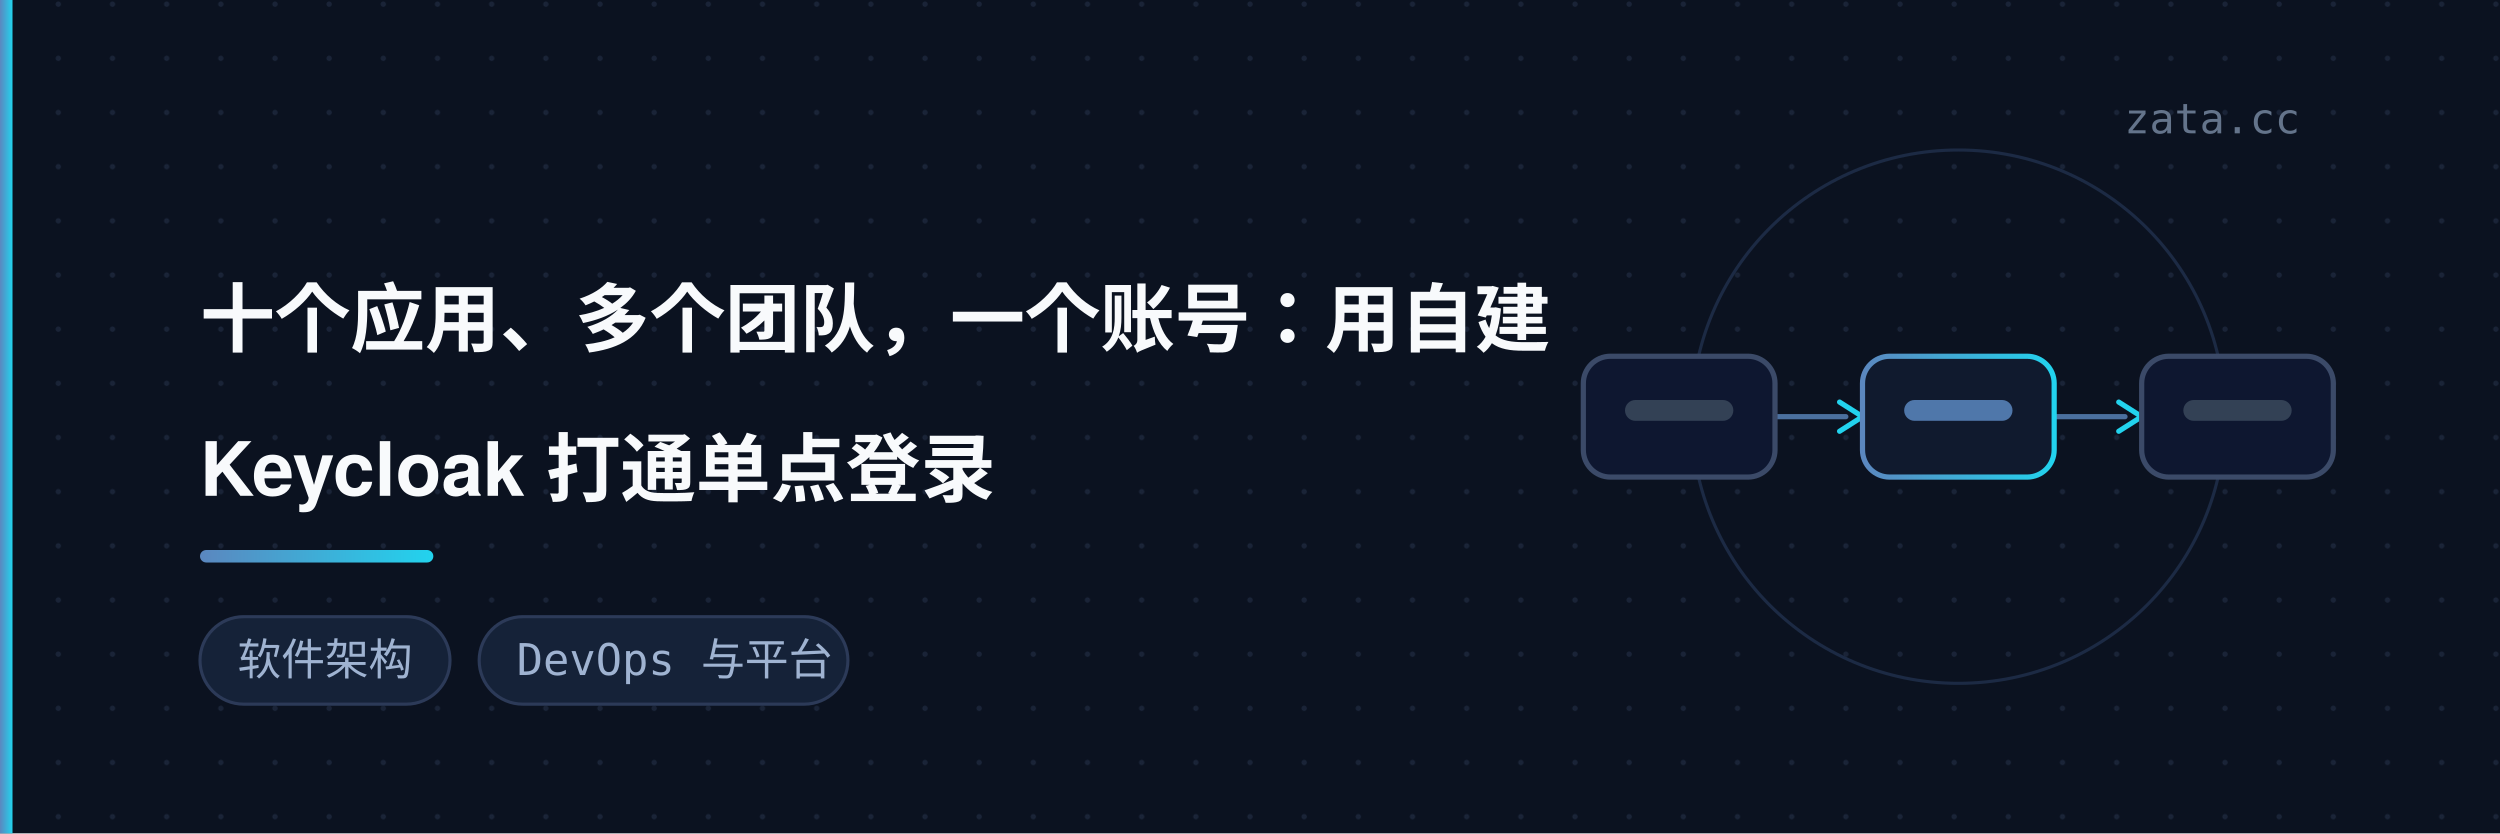
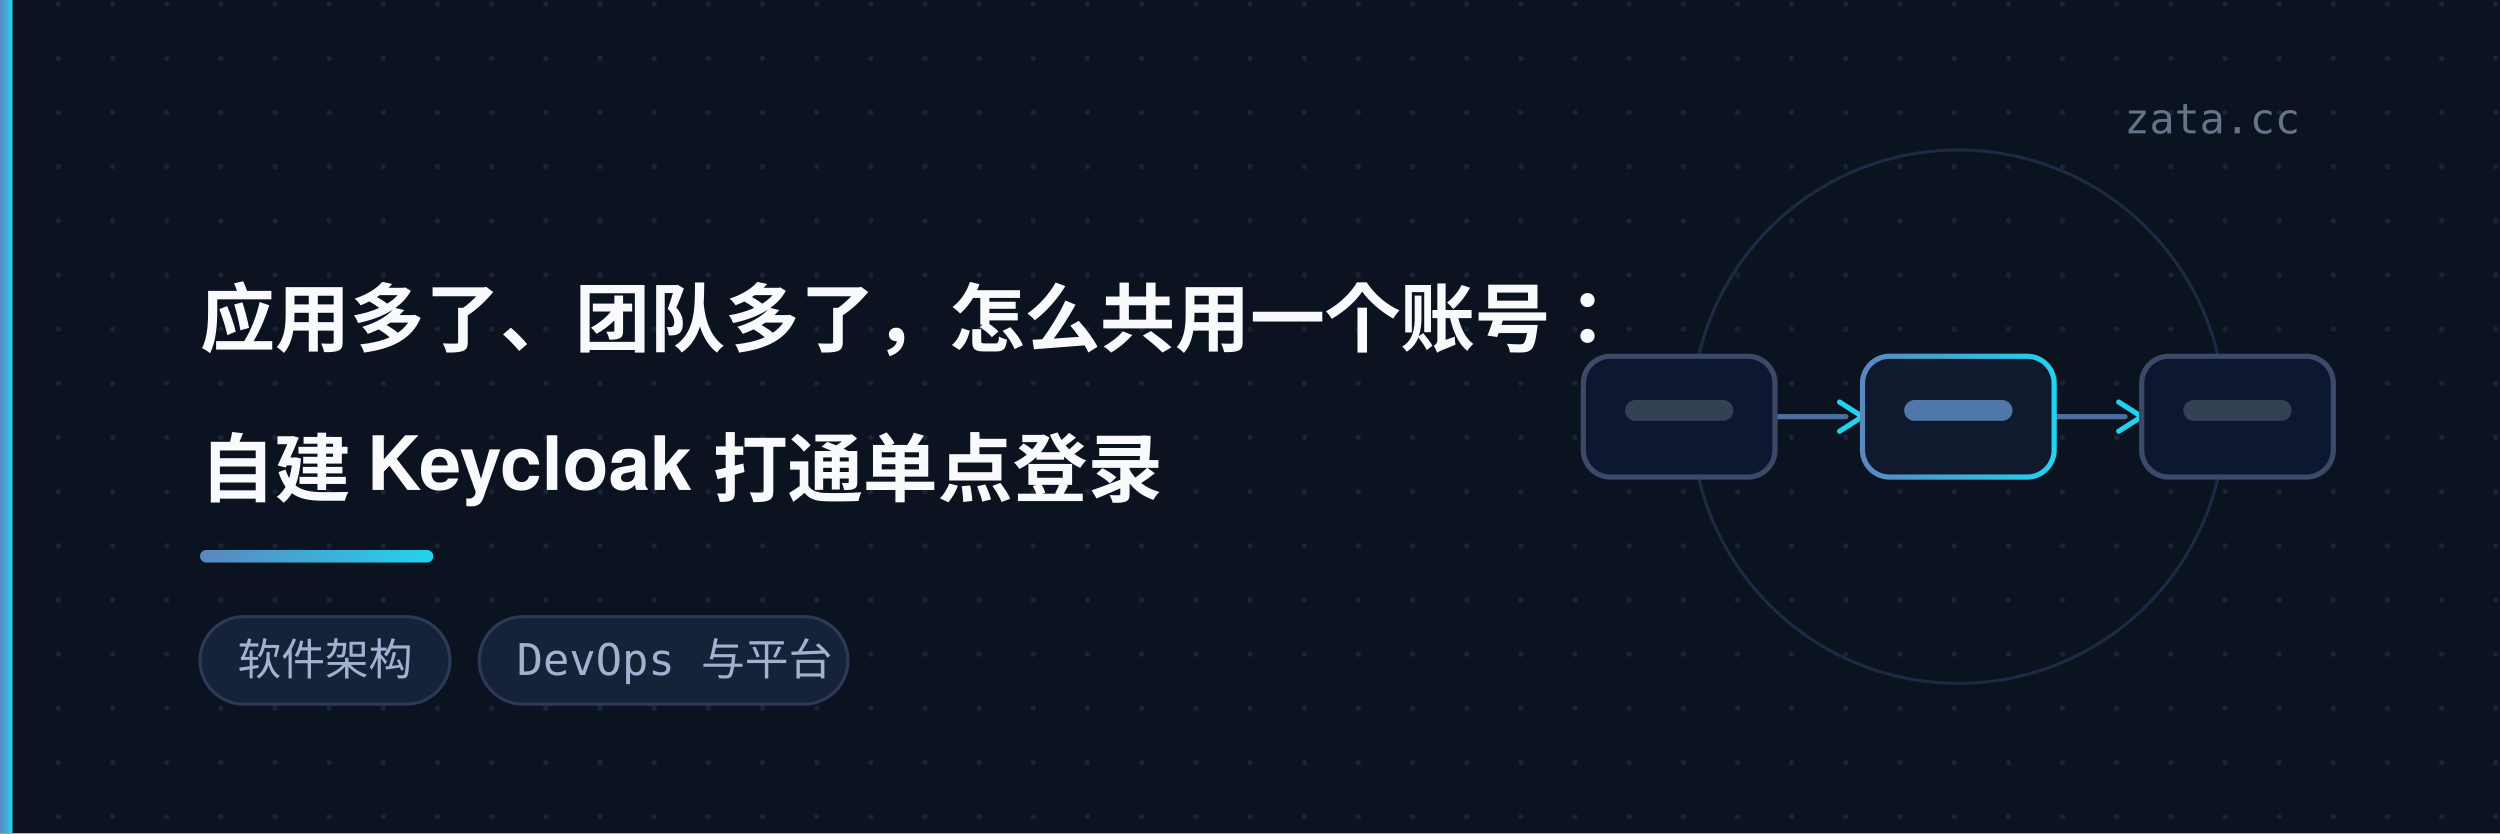
- <svg xmlns="http://www.w3.org/2000/svg" width="1200" height="400" viewBox="0 0 1200 400" role="img" aria-label="十个应用、多个团队，一个账号：用自建 Keycloak 打通单点登录">
+ <svg xmlns="http://www.w3.org/2000/svg" width="1200" height="400" viewBox="0 0 1200 400" role="img" aria-label="应用多了、团队多了，怎么共用一个账号：自建 Keycloak 打通单点登录">
  <defs>
    <linearGradient id="accent" x1="0%" y1="0%" x2="100%" y2="0%">
      <stop offset="0%" stop-color="#5B87BF" />
      <stop offset="100%" stop-color="#22D3EE" />
    </linearGradient>
    <pattern id="dots" width="26" height="26" patternUnits="userSpaceOnUse">
      <circle cx="2" cy="2" r="1.3" fill="#26324a" />
    </pattern>
  </defs>
  <rect width="1200" height="400" fill="#0B1220" />
  <rect width="1200" height="400" fill="url(#dots)" opacity="0.55" />
  <rect x="0" y="0" width="6" height="400" fill="url(#accent)" />
  <text x="1104" y="64" text-anchor="end" font-family="ui-monospace,'SF Mono',Menlo,monospace" font-size="20" fill="#64748B">zata.cc</text>
  <circle cx="940" cy="200" r="128" fill="none" stroke="#1c2a44" stroke-width="1.5" />
  <line x1="852" y1="200" x2="886" y2="200" stroke="#5B87BF" stroke-width="2.5" stroke-linecap="round" opacity="0.8" />
  <path d="M894 200 l-11 -7 M894 200 l-11 7" stroke="#22D3EE" stroke-width="2.5" fill="none" stroke-linecap="round" />
  <line x1="986" y1="200" x2="1020" y2="200" stroke="#5B87BF" stroke-width="2.5" stroke-linecap="round" opacity="0.8" />
  <path d="M1028 200 l-11 -7 M1028 200 l-11 7" stroke="#22D3EE" stroke-width="2.5" fill="none" stroke-linecap="round" />
  <rect x="760" y="171" width="92" height="58" rx="13" fill="#0e1730" stroke="#3b4a68" stroke-width="2.5" />
  <rect x="780" y="192" width="52" height="10" rx="5" fill="#334155" opacity="1" />
  <rect x="894" y="171" width="92" height="58" rx="13" fill="#101a2e" stroke="url(#accent)" stroke-width="2.5" />
  <rect x="914" y="192" width="52" height="10" rx="5" fill="#5B87BF" opacity="0.85" />
  <rect x="1028" y="171" width="92" height="58" rx="13" fill="#0e1730" stroke="#3b4a68" stroke-width="2.5" />
  <rect x="1048" y="192" width="52" height="10" rx="5" fill="#334155" opacity="1" />
-   <text x="96" y="166" font-family="'PingFang SC','Noto Sans SC','Helvetica Neue',sans-serif" font-size="36" font-weight="700" fill="#F8FAFC">十个应用、多个团队，一个账号：用自建</text>
-   <text x="96" y="238" font-family="'PingFang SC','Noto Sans SC','Helvetica Neue',sans-serif" font-size="36" font-weight="700" fill="#F8FAFC">Keycloak 打通单点登录</text>
+   <text x="96" y="166" font-family="'PingFang SC','Noto Sans SC','Helvetica Neue',sans-serif" font-size="36" font-weight="700" fill="#F8FAFC">应用多了、团队多了，怎么共用一个账号：</text>
+   <text x="96" y="238" font-family="'PingFang SC','Noto Sans SC','Helvetica Neue',sans-serif" font-size="36" font-weight="700" fill="#F8FAFC">自建 Keycloak 打通单点登录</text>
  <rect x="96" y="264" width="112" height="6" rx="3" fill="url(#accent)" />
  <rect x="96" y="296" width="120" height="42" rx="21" fill="#152238" stroke="#2c3a58" stroke-width="1.5" />
  <text x="114" y="324" font-family="ui-monospace,'SF Mono',Menlo,monospace" font-size="21" fill="#9FB3D1">软件架构</text>
  <rect x="230" y="296" width="177" height="42" rx="21" fill="#152238" stroke="#2c3a58" stroke-width="1.5" />
  <text x="248" y="324" font-family="ui-monospace,'SF Mono',Menlo,monospace" font-size="21" fill="#9FB3D1">DevOps 与平台</text>
</svg>
